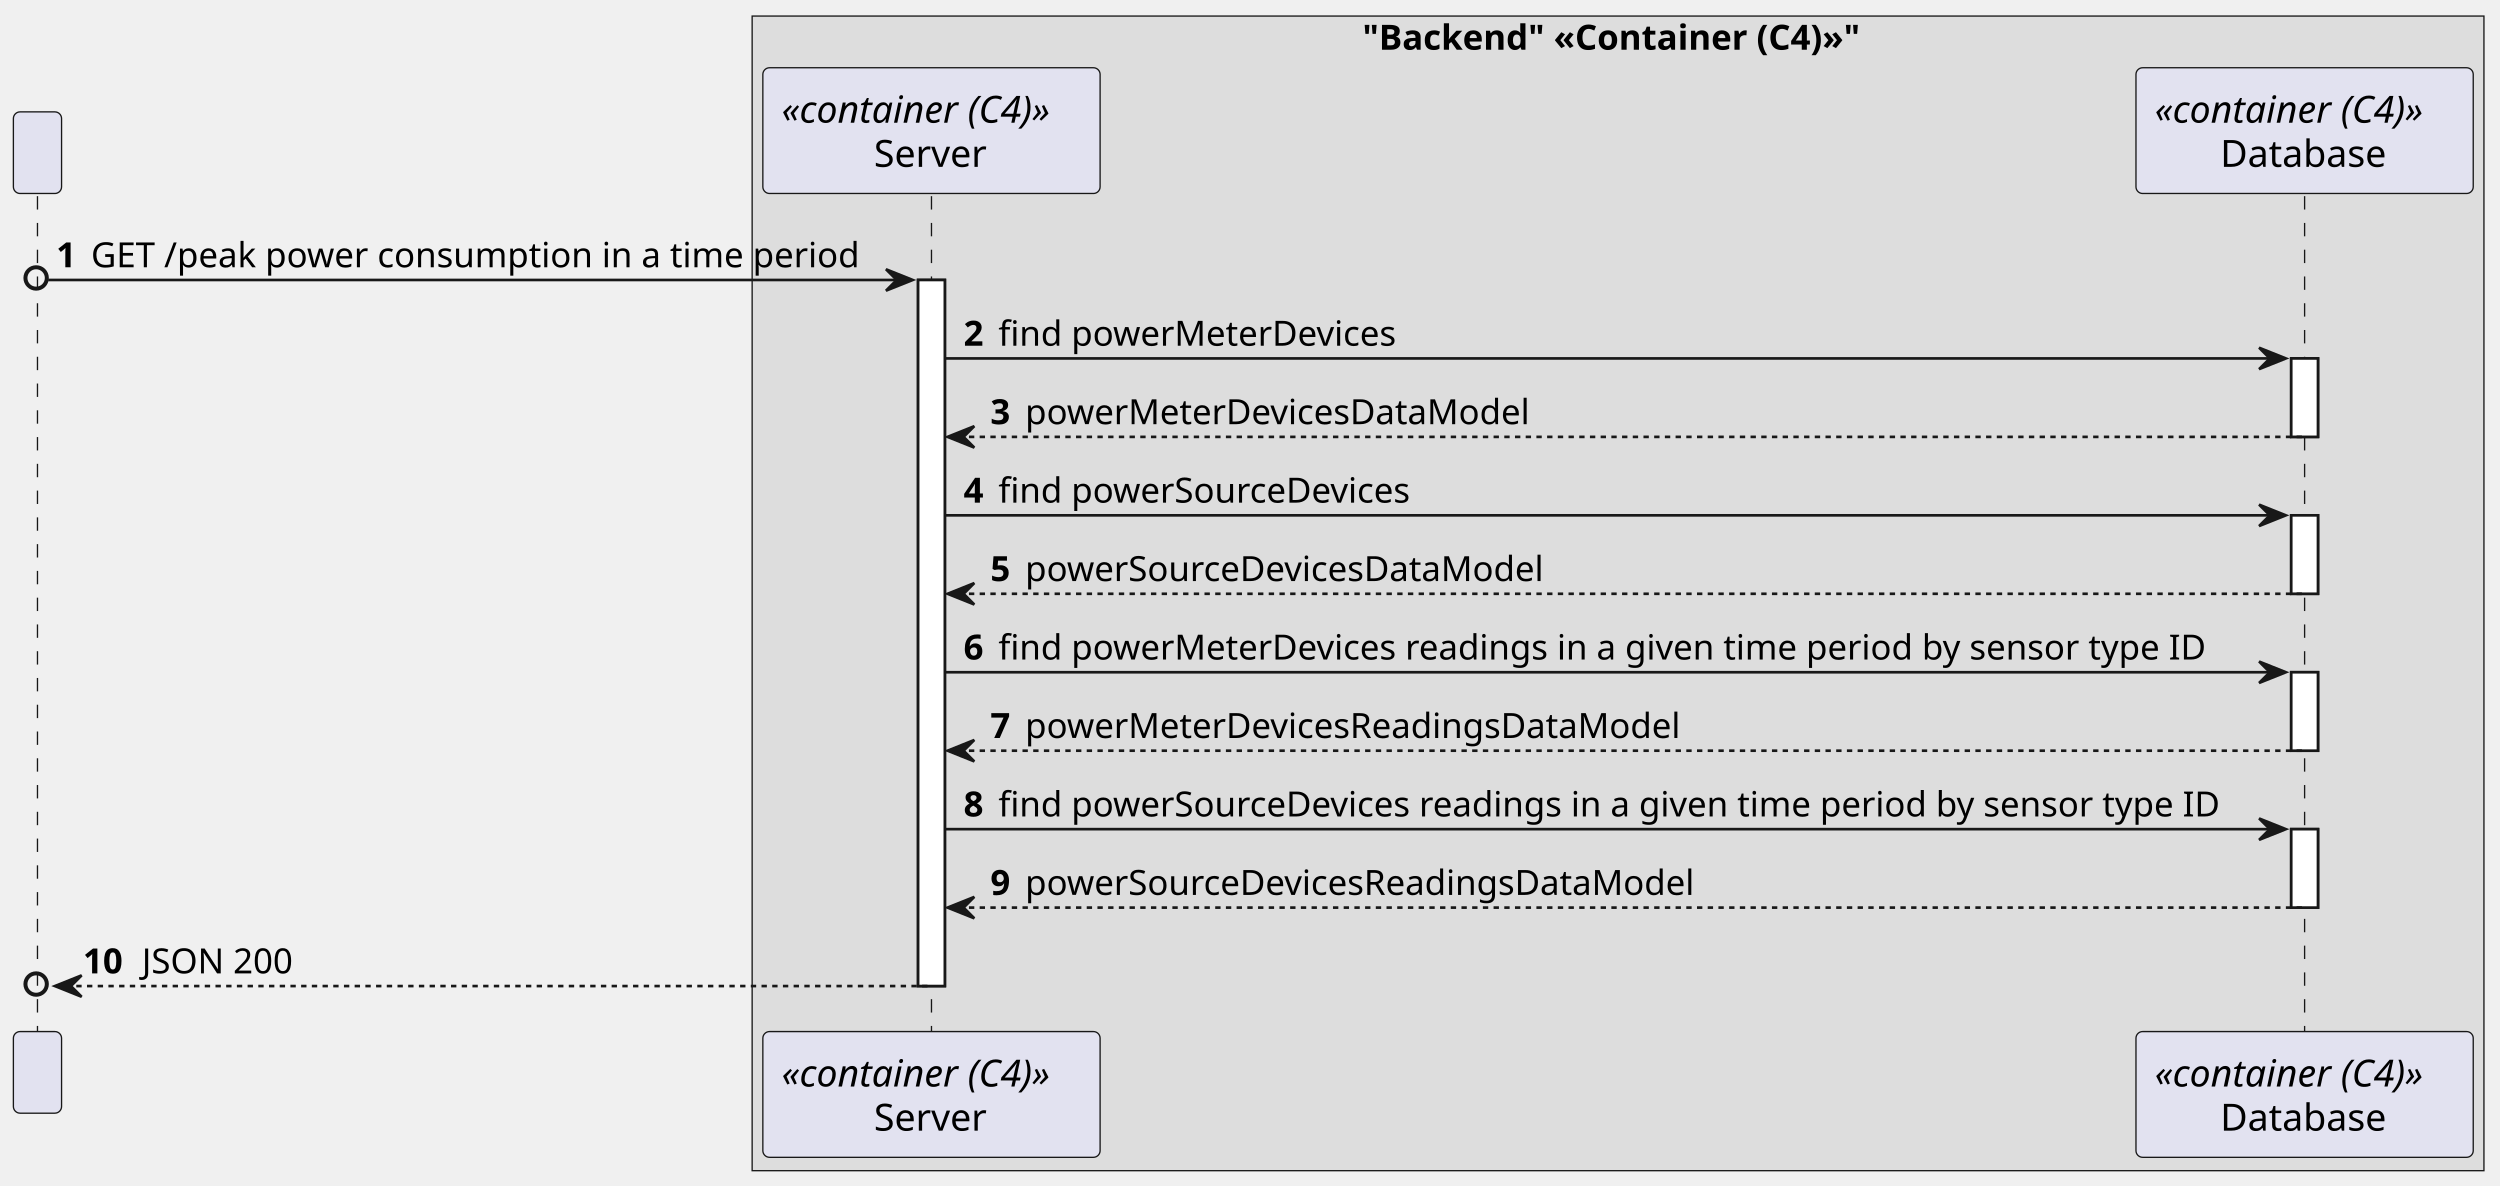
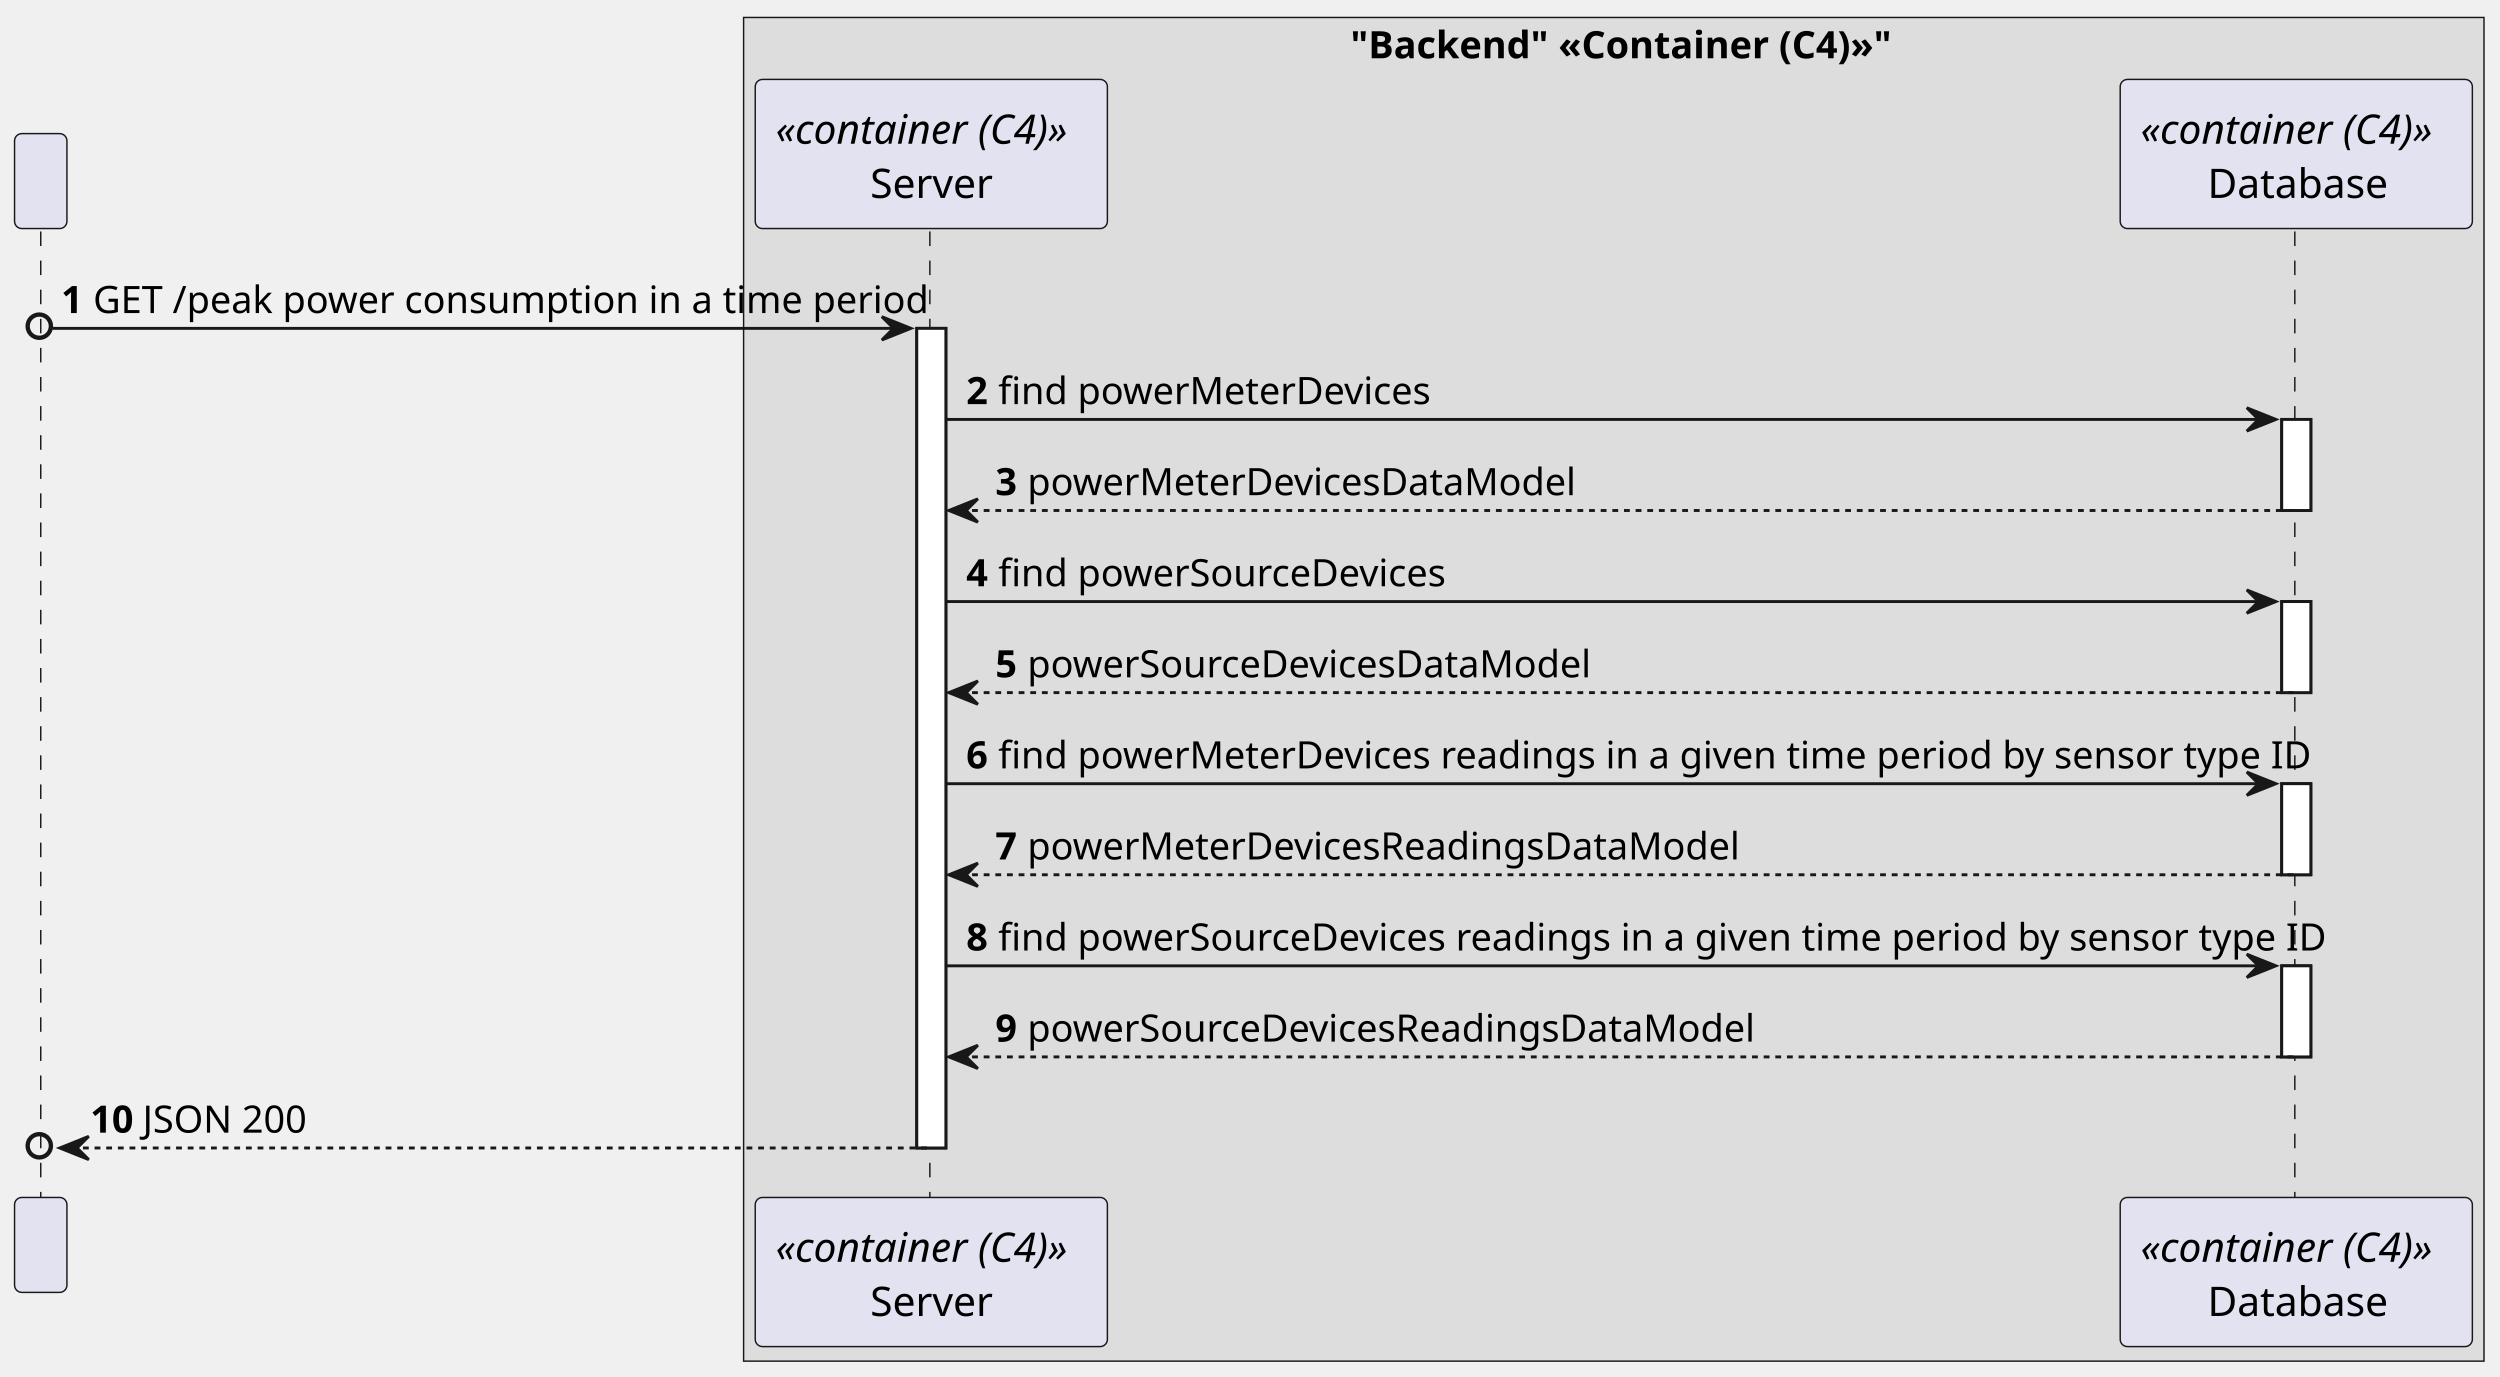
- <svg xmlns="http://www.w3.org/2000/svg" contentStyleType="text/css" height="443px" preserveAspectRatio="none" style="width:934px;height:443px;background:#FFFFFF;" version="1.1" viewBox="0 0 934 443" width="934px" zoomAndPan="magnify">
+ <svg xmlns="http://www.w3.org/2000/svg" contentStyleType="text/css" height="473px" preserveAspectRatio="none" style="width:859px;height:473px;background:#FFFFFF;" version="1.1" viewBox="0 0 859 473" width="859px" zoomAndPan="magnify">
  <defs />
  <g>
-     <rect fill="#DDDDDD" height="431.369" style="stroke:#181818;stroke-width:0.5;" width="647" x="281" y="6" />
-     <text fill="#000000" font-family="sans-serif" font-size="13" font-weight="bold" lengthAdjust="spacing" textLength="191" x="509" y="18.568">"Backend" «Container (C4)»"
-         </text>
-     <rect fill="#FFFFFF" height="263.795" style="stroke:#181818;stroke-width:1.0;" width="10" x="343" y="104.598" />
-     <rect fill="#FFFFFF" height="29.311" style="stroke:#181818;stroke-width:1.0;" width="10" x="856" y="133.908" />
-     <rect fill="#FFFFFF" height="29.311" style="stroke:#181818;stroke-width:1.0;" width="10" x="856" y="192.529" />
-     <rect fill="#FFFFFF" height="29.311" style="stroke:#181818;stroke-width:1.0;" width="10" x="856" y="251.15" />
-     <rect fill="#FFFFFF" height="29.311" style="stroke:#181818;stroke-width:1.0;" width="10" x="856" y="309.772" />
-     <line style="stroke:#181818;stroke-width:0.5;stroke-dasharray:5.0,5.0;" x1="14" x2="14" y1="73.287" y2="386.393" />
-     <line style="stroke:#181818;stroke-width:0.5;stroke-dasharray:5.0,5.0;" x1="348" x2="348" y1="73.287" y2="386.393" />
-     <line style="stroke:#181818;stroke-width:0.5;stroke-dasharray:5.0,5.0;" x1="861" x2="861" y1="73.287" y2="386.393" />
-     <rect fill="#E2E2F0" height="30.488" rx="2.5" ry="2.5" style="stroke:#181818;stroke-width:0.5;" width="18" x="5" y="41.799" />
-     <text fill="#000000" font-family="sans-serif" font-size="14" lengthAdjust="spacing" textLength="4" x="12" y="62.334"> 
-         </text>
-     <rect fill="#E2E2F0" height="30.488" rx="2.5" ry="2.5" style="stroke:#181818;stroke-width:0.5;" width="18" x="5" y="385.393" />
-     <text fill="#000000" font-family="sans-serif" font-size="14" lengthAdjust="spacing" textLength="4" x="12" y="405.928"> 
-         </text>
-     <rect fill="#E2E2F0" height="46.977" rx="2.5" ry="2.5" style="stroke:#181818;stroke-width:0.5;" width="126" x="285" y="25.311" />
-     <text fill="#000000" font-family="sans-serif" font-size="14" font-style="italic" lengthAdjust="spacing" textLength="112" x="292" y="45.846">«container (C4)»
-         </text>
-     <text fill="#000000" font-family="sans-serif" font-size="14" lengthAdjust="spacing" textLength="43" x="326.5" y="62.334">Server
-         </text>
-     <rect fill="#E2E2F0" height="46.977" rx="2.5" ry="2.5" style="stroke:#181818;stroke-width:0.5;" width="126" x="285" y="385.393" />
-     <text fill="#000000" font-family="sans-serif" font-size="14" font-style="italic" lengthAdjust="spacing" textLength="112" x="292" y="405.928">«container (C4)»
-         </text>
-     <text fill="#000000" font-family="sans-serif" font-size="14" lengthAdjust="spacing" textLength="43" x="326.5" y="422.416">Server
-         </text>
-     <rect fill="#E2E2F0" height="46.977" rx="2.5" ry="2.5" style="stroke:#181818;stroke-width:0.5;" width="126" x="798" y="25.311" />
-     <text fill="#000000" font-family="sans-serif" font-size="14" font-style="italic" lengthAdjust="spacing" textLength="112" x="805" y="45.846">«container (C4)»
-         </text>
-     <text fill="#000000" font-family="sans-serif" font-size="14" lengthAdjust="spacing" textLength="63" x="829.5" y="62.334">Database
-         </text>
-     <rect fill="#E2E2F0" height="46.977" rx="2.5" ry="2.5" style="stroke:#181818;stroke-width:0.5;" width="126" x="798" y="385.393" />
-     <text fill="#000000" font-family="sans-serif" font-size="14" font-style="italic" lengthAdjust="spacing" textLength="112" x="805" y="405.928">«container (C4)»
-         </text>
-     <text fill="#000000" font-family="sans-serif" font-size="14" lengthAdjust="spacing" textLength="63" x="829.5" y="422.416">Database
-         </text>
-     <rect fill="#FFFFFF" height="263.795" style="stroke:#181818;stroke-width:1.0;" width="10" x="343" y="104.598" />
-     <rect fill="#FFFFFF" height="29.311" style="stroke:#181818;stroke-width:1.0;" width="10" x="856" y="133.908" />
-     <rect fill="#FFFFFF" height="29.311" style="stroke:#181818;stroke-width:1.0;" width="10" x="856" y="192.529" />
-     <rect fill="#FFFFFF" height="29.311" style="stroke:#181818;stroke-width:1.0;" width="10" x="856" y="251.15" />
-     <rect fill="#FFFFFF" height="29.311" style="stroke:#181818;stroke-width:1.0;" width="10" x="856" y="309.772" />
-     <ellipse cx="13.5" cy="103.848" fill="none" rx="4" ry="4" style="stroke:#181818;stroke-width:1.5;" />
-     <polygon fill="#181818" points="331,100.598,341,104.598,331,108.598,335,104.598" style="stroke:#181818;stroke-width:1.0;" />
-     <line style="stroke:#181818;stroke-width:1.0;" x1="18" x2="337" y1="104.598" y2="104.598" />
-     <text fill="#000000" font-family="sans-serif" font-size="13" font-weight="bold" lengthAdjust="spacing" textLength="9" x="21" y="99.856">1
-         </text>
-     <text fill="#000000" font-family="sans-serif" font-size="13" lengthAdjust="spacing" textLength="297" x="34" y="99.856">GET /peak power consumption in a time period
-         </text>
-     <polygon fill="#181818" points="844,129.908,854,133.908,844,137.908,848,133.908" style="stroke:#181818;stroke-width:1.0;" />
-     <line style="stroke:#181818;stroke-width:1.0;" x1="353" x2="850" y1="133.908" y2="133.908" />
-     <text fill="#000000" font-family="sans-serif" font-size="13" font-weight="bold" lengthAdjust="spacing" textLength="9" x="360" y="129.166">2
-         </text>
-     <text fill="#000000" font-family="sans-serif" font-size="13" lengthAdjust="spacing" textLength="151" x="373" y="129.166">find powerMeterDevices
-         </text>
-     <polygon fill="#181818" points="364,159.219,354,163.219,364,167.219,360,163.219" style="stroke:#181818;stroke-width:1.0;" />
-     <line style="stroke:#181818;stroke-width:1.0;stroke-dasharray:2.0,2.0;" x1="358" x2="860" y1="163.219" y2="163.219" />
-     <text fill="#000000" font-family="sans-serif" font-size="13" font-weight="bold" lengthAdjust="spacing" textLength="9" x="370" y="158.477">3
-         </text>
-     <text fill="#000000" font-family="sans-serif" font-size="13" lengthAdjust="spacing" textLength="189" x="383" y="158.477">powerMeterDevicesDataModel
-         </text>
-     <polygon fill="#181818" points="844,188.529,854,192.529,844,196.529,848,192.529" style="stroke:#181818;stroke-width:1.0;" />
-     <line style="stroke:#181818;stroke-width:1.0;" x1="353" x2="850" y1="192.529" y2="192.529" />
-     <text fill="#000000" font-family="sans-serif" font-size="13" font-weight="bold" lengthAdjust="spacing" textLength="9" x="360" y="187.787">4
-         </text>
-     <text fill="#000000" font-family="sans-serif" font-size="13" lengthAdjust="spacing" textLength="158" x="373" y="187.787">find powerSourceDevices
-         </text>
-     <polygon fill="#181818" points="364,217.84,354,221.84,364,225.84,360,221.84" style="stroke:#181818;stroke-width:1.0;" />
-     <line style="stroke:#181818;stroke-width:1.0;stroke-dasharray:2.0,2.0;" x1="358" x2="860" y1="221.84" y2="221.84" />
-     <text fill="#000000" font-family="sans-serif" font-size="13" font-weight="bold" lengthAdjust="spacing" textLength="9" x="370" y="217.098">5
-         </text>
-     <text fill="#000000" font-family="sans-serif" font-size="13" lengthAdjust="spacing" textLength="196" x="383" y="217.098">powerSourceDevicesDataModel
-         </text>
-     <polygon fill="#181818" points="844,247.15,854,251.15,844,255.15,848,251.15" style="stroke:#181818;stroke-width:1.0;" />
-     <line style="stroke:#181818;stroke-width:1.0;" x1="353" x2="850" y1="251.15" y2="251.15" />
-     <text fill="#000000" font-family="sans-serif" font-size="13" font-weight="bold" lengthAdjust="spacing" textLength="9" x="360" y="246.408">6
-         </text>
-     <text fill="#000000" font-family="sans-serif" font-size="13" lengthAdjust="spacing" textLength="464" x="373" y="246.408">find powerMeterDevices readings in a given time period by sensor type ID
-         </text>
-     <polygon fill="#181818" points="364,276.461,354,280.461,364,284.461,360,280.461" style="stroke:#181818;stroke-width:1.0;" />
-     <line style="stroke:#181818;stroke-width:1.0;stroke-dasharray:2.0,2.0;" x1="358" x2="860" y1="280.461" y2="280.461" />
-     <text fill="#000000" font-family="sans-serif" font-size="13" font-weight="bold" lengthAdjust="spacing" textLength="9" x="370" y="275.719">7
-         </text>
-     <text fill="#000000" font-family="sans-serif" font-size="13" lengthAdjust="spacing" textLength="246" x="383" y="275.719">powerMeterDevicesReadingsDataModel
-         </text>
-     <polygon fill="#181818" points="844,305.772,854,309.772,844,313.772,848,309.772" style="stroke:#181818;stroke-width:1.0;" />
-     <line style="stroke:#181818;stroke-width:1.0;" x1="353" x2="850" y1="309.772" y2="309.772" />
-     <text fill="#000000" font-family="sans-serif" font-size="13" font-weight="bold" lengthAdjust="spacing" textLength="9" x="360" y="305.029">8
-         </text>
-     <text fill="#000000" font-family="sans-serif" font-size="13" lengthAdjust="spacing" textLength="471" x="373" y="305.029">find powerSourceDevices readings in a given time period by sensor type ID
-         </text>
-     <polygon fill="#181818" points="364,335.082,354,339.082,364,343.082,360,339.082" style="stroke:#181818;stroke-width:1.0;" />
-     <line style="stroke:#181818;stroke-width:1.0;stroke-dasharray:2.0,2.0;" x1="358" x2="860" y1="339.082" y2="339.082" />
-     <text fill="#000000" font-family="sans-serif" font-size="13" font-weight="bold" lengthAdjust="spacing" textLength="9" x="370" y="334.34">9
-         </text>
-     <text fill="#000000" font-family="sans-serif" font-size="13" lengthAdjust="spacing" textLength="253" x="383" y="334.34">powerSourceDevicesReadingsDataModel
-         </text>
-     <ellipse cx="13.5" cy="367.643" fill="none" rx="4" ry="4" style="stroke:#181818;stroke-width:1.5;" />
-     <polygon fill="#181818" points="30.5,364.393,20.5,368.393,30.5,372.393,26.5,368.393" style="stroke:#181818;stroke-width:1.0;" />
-     <line style="stroke:#181818;stroke-width:1.0;stroke-dasharray:2.0,2.0;" x1="28.5" x2="347" y1="368.393" y2="368.393" />
-     <text fill="#000000" font-family="sans-serif" font-size="13" font-weight="bold" lengthAdjust="spacing" textLength="18" x="31" y="363.65">10
-         </text>
-     <text fill="#000000" font-family="sans-serif" font-size="13" lengthAdjust="spacing" textLength="59" x="53" y="363.65">JSON 200
-         </text>
+     <rect fill="#DDDDDD" height="461.685" style="stroke:#181818;stroke-width:0.5;" width="598" x="255.5" y="6" />
+     <text fill="#000000" font-family="sans-serif" font-size="13" font-weight="bold" lengthAdjust="spacing" textLength="181" x="464" y="20.028">"Backend" «Container (C4)»"</text>
+     <rect fill="#FFFFFF" height="281.619" style="stroke:#181818;stroke-width:1.0;" width="10" x="315" y="112.824" />
+     <rect fill="#FFFFFF" height="31.291" style="stroke:#181818;stroke-width:1.0;" width="10" x="784" y="144.115" />
+     <rect fill="#FFFFFF" height="31.291" style="stroke:#181818;stroke-width:1.0;" width="10" x="784" y="206.697" />
+     <rect fill="#FFFFFF" height="31.291" style="stroke:#181818;stroke-width:1.0;" width="10" x="784" y="269.279" />
+     <rect fill="#FFFFFF" height="31.291" style="stroke:#181818;stroke-width:1.0;" width="10" x="784" y="331.861" />
+     <line style="stroke:#181818;stroke-width:0.5;stroke-dasharray:5.0,5.0;" x1="14" x2="14" y1="79.533" y2="412.443" />
+     <line style="stroke:#181818;stroke-width:0.5;stroke-dasharray:5.0,5.0;" x1="319.5" x2="319.5" y1="79.533" y2="412.443" />
+     <line style="stroke:#181818;stroke-width:0.5;stroke-dasharray:5.0,5.0;" x1="788.5" x2="788.5" y1="79.533" y2="412.443" />
+     <rect fill="#E2E2F0" height="32.621" rx="2.5" ry="2.5" style="stroke:#181818;stroke-width:0.5;" width="18" x="5" y="45.912" />
+     <text fill="#000000" font-family="sans-serif" font-size="14" lengthAdjust="spacing" textLength="4" x="12" y="68.019"> </text>
+     <rect fill="#E2E2F0" height="32.621" rx="2.5" ry="2.5" style="stroke:#181818;stroke-width:0.5;" width="18" x="5" y="411.443" />
+     <text fill="#000000" font-family="sans-serif" font-size="14" lengthAdjust="spacing" textLength="4" x="12" y="433.551"> </text>
+     <rect fill="#E2E2F0" height="51.242" rx="2.5" ry="2.5" style="stroke:#181818;stroke-width:0.5;" width="121" x="259.5" y="27.291" />
+     <text fill="#000000" font-family="sans-serif" font-size="14" font-style="italic" lengthAdjust="spacing" textLength="107" x="266.5" y="49.398">«container (C4)»</text>
+     <text fill="#000000" font-family="sans-serif" font-size="14" lengthAdjust="spacing" textLength="42" x="299" y="68.019">Server</text>
+     <rect fill="#E2E2F0" height="51.242" rx="2.5" ry="2.5" style="stroke:#181818;stroke-width:0.5;" width="121" x="259.5" y="411.443" />
+     <text fill="#000000" font-family="sans-serif" font-size="14" font-style="italic" lengthAdjust="spacing" textLength="107" x="266.5" y="433.551">«container (C4)»</text>
+     <text fill="#000000" font-family="sans-serif" font-size="14" lengthAdjust="spacing" textLength="42" x="299" y="452.172">Server</text>
+     <rect fill="#E2E2F0" height="51.242" rx="2.5" ry="2.5" style="stroke:#181818;stroke-width:0.5;" width="121" x="728.5" y="27.291" />
+     <text fill="#000000" font-family="sans-serif" font-size="14" font-style="italic" lengthAdjust="spacing" textLength="107" x="735.5" y="49.398">«container (C4)»</text>
+     <text fill="#000000" font-family="sans-serif" font-size="14" lengthAdjust="spacing" textLength="61" x="758.5" y="68.019">Database</text>
+     <rect fill="#E2E2F0" height="51.242" rx="2.5" ry="2.5" style="stroke:#181818;stroke-width:0.5;" width="121" x="728.5" y="411.443" />
+     <text fill="#000000" font-family="sans-serif" font-size="14" font-style="italic" lengthAdjust="spacing" textLength="107" x="735.5" y="433.551">«container (C4)»</text>
+     <text fill="#000000" font-family="sans-serif" font-size="14" lengthAdjust="spacing" textLength="61" x="758.5" y="452.172">Database</text>
+     <rect fill="#FFFFFF" height="281.619" style="stroke:#181818;stroke-width:1.0;" width="10" x="315" y="112.824" />
+     <rect fill="#FFFFFF" height="31.291" style="stroke:#181818;stroke-width:1.0;" width="10" x="784" y="144.115" />
+     <rect fill="#FFFFFF" height="31.291" style="stroke:#181818;stroke-width:1.0;" width="10" x="784" y="206.697" />
+     <rect fill="#FFFFFF" height="31.291" style="stroke:#181818;stroke-width:1.0;" width="10" x="784" y="269.279" />
+     <rect fill="#FFFFFF" height="31.291" style="stroke:#181818;stroke-width:1.0;" width="10" x="784" y="331.861" />
+     <ellipse cx="13.5" cy="112.074" fill="none" rx="4" ry="4" style="stroke:#181818;stroke-width:1.5;" />
+     <polygon fill="#181818" points="303,108.824,313,112.824,303,116.824,307,112.824" style="stroke:#181818;stroke-width:1.0;" />
+     <line style="stroke:#181818;stroke-width:1.0;" x1="18" x2="309" y1="112.824" y2="112.824" />
+     <text fill="#000000" font-family="sans-serif" font-size="13" font-weight="bold" lengthAdjust="spacing" textLength="7" x="21" y="107.561">1</text>
+     <text fill="#000000" font-family="sans-serif" font-size="13" lengthAdjust="spacing" textLength="271" x="32" y="107.561">GET /peak power consumption in a time period</text>
+     <polygon fill="#181818" points="772,140.115,782,144.115,772,148.115,776,144.115" style="stroke:#181818;stroke-width:1.0;" />
+     <line style="stroke:#181818;stroke-width:1.0;" x1="325" x2="778" y1="144.115" y2="144.115" />
+     <text fill="#000000" font-family="sans-serif" font-size="13" font-weight="bold" lengthAdjust="spacing" textLength="7" x="332" y="138.852">2</text>
+     <text fill="#000000" font-family="sans-serif" font-size="13" lengthAdjust="spacing" textLength="136" x="343" y="138.852">find powerMeterDevices</text>
+     <polygon fill="#181818" points="336,171.406,326,175.406,336,179.406,332,175.406" style="stroke:#181818;stroke-width:1.0;" />
+     <line style="stroke:#181818;stroke-width:1.0;stroke-dasharray:2.0,2.0;" x1="330" x2="788" y1="175.406" y2="175.406" />
+     <text fill="#000000" font-family="sans-serif" font-size="13" font-weight="bold" lengthAdjust="spacing" textLength="7" x="342" y="170.144">3</text>
+     <text fill="#000000" font-family="sans-serif" font-size="13" lengthAdjust="spacing" textLength="174" x="353" y="170.144">powerMeterDevicesDataModel</text>
+     <polygon fill="#181818" points="772,202.697,782,206.697,772,210.697,776,206.697" style="stroke:#181818;stroke-width:1.0;" />
+     <line style="stroke:#181818;stroke-width:1.0;" x1="325" x2="778" y1="206.697" y2="206.697" />
+     <text fill="#000000" font-family="sans-serif" font-size="13" font-weight="bold" lengthAdjust="spacing" textLength="7" x="332" y="201.435">4</text>
+     <text fill="#000000" font-family="sans-serif" font-size="13" lengthAdjust="spacing" textLength="144" x="343" y="201.435">find powerSourceDevices</text>
+     <polygon fill="#181818" points="336,233.988,326,237.988,336,241.988,332,237.988" style="stroke:#181818;stroke-width:1.0;" />
+     <line style="stroke:#181818;stroke-width:1.0;stroke-dasharray:2.0,2.0;" x1="330" x2="788" y1="237.988" y2="237.988" />
+     <text fill="#000000" font-family="sans-serif" font-size="13" font-weight="bold" lengthAdjust="spacing" textLength="7" x="342" y="232.726">5</text>
+     <text fill="#000000" font-family="sans-serif" font-size="13" lengthAdjust="spacing" textLength="182" x="353" y="232.726">powerSourceDevicesDataModel</text>
+     <polygon fill="#181818" points="772,265.279,782,269.279,772,273.279,776,269.279" style="stroke:#181818;stroke-width:1.0;" />
+     <line style="stroke:#181818;stroke-width:1.0;" x1="325" x2="778" y1="269.279" y2="269.279" />
+     <text fill="#000000" font-family="sans-serif" font-size="13" font-weight="bold" lengthAdjust="spacing" textLength="7" x="332" y="264.017">6</text>
+     <text fill="#000000" font-family="sans-serif" font-size="13" lengthAdjust="spacing" textLength="421" x="343" y="264.017">find powerMeterDevices readings in a given time period by sensor type ID</text>
+     <polygon fill="#181818" points="336,296.57,326,300.57,336,304.57,332,300.57" style="stroke:#181818;stroke-width:1.0;" />
+     <line style="stroke:#181818;stroke-width:1.0;stroke-dasharray:2.0,2.0;" x1="330" x2="788" y1="300.57" y2="300.57" />
+     <text fill="#000000" font-family="sans-serif" font-size="13" font-weight="bold" lengthAdjust="spacing" textLength="7" x="342" y="295.308">7</text>
+     <text fill="#000000" font-family="sans-serif" font-size="13" lengthAdjust="spacing" textLength="228" x="353" y="295.308">powerMeterDevicesReadingsDataModel</text>
+     <polygon fill="#181818" points="772,327.861,782,331.861,772,335.861,776,331.861" style="stroke:#181818;stroke-width:1.0;" />
+     <line style="stroke:#181818;stroke-width:1.0;" x1="325" x2="778" y1="331.861" y2="331.861" />
+     <text fill="#000000" font-family="sans-serif" font-size="13" font-weight="bold" lengthAdjust="spacing" textLength="7" x="332" y="326.599">8</text>
+     <text fill="#000000" font-family="sans-serif" font-size="13" lengthAdjust="spacing" textLength="429" x="343" y="326.599">find powerSourceDevices readings in a given time period by sensor type ID</text>
+     <polygon fill="#181818" points="336,359.152,326,363.152,336,367.152,332,363.152" style="stroke:#181818;stroke-width:1.0;" />
+     <line style="stroke:#181818;stroke-width:1.0;stroke-dasharray:2.0,2.0;" x1="330" x2="788" y1="363.152" y2="363.152" />
+     <text fill="#000000" font-family="sans-serif" font-size="13" font-weight="bold" lengthAdjust="spacing" textLength="7" x="342" y="357.89">9</text>
+     <text fill="#000000" font-family="sans-serif" font-size="13" lengthAdjust="spacing" textLength="236" x="353" y="357.89">powerSourceDevicesReadingsDataModel</text>
+     <ellipse cx="13.5" cy="393.693" fill="none" rx="4" ry="4" style="stroke:#181818;stroke-width:1.5;" />
+     <polygon fill="#181818" points="30.5,390.443,20.5,394.443,30.5,398.443,26.5,394.443" style="stroke:#181818;stroke-width:1.0;" />
+     <line style="stroke:#181818;stroke-width:1.0;stroke-dasharray:2.0,2.0;" x1="28.5" x2="319" y1="394.443" y2="394.443" />
+     <text fill="#000000" font-family="sans-serif" font-size="13" font-weight="bold" lengthAdjust="spacing" textLength="14" x="31" y="389.181">10</text>
+     <text fill="#000000" font-family="sans-serif" font-size="13" lengthAdjust="spacing" textLength="59" x="49" y="389.181">JSON 200</text>
  </g>
</svg>
